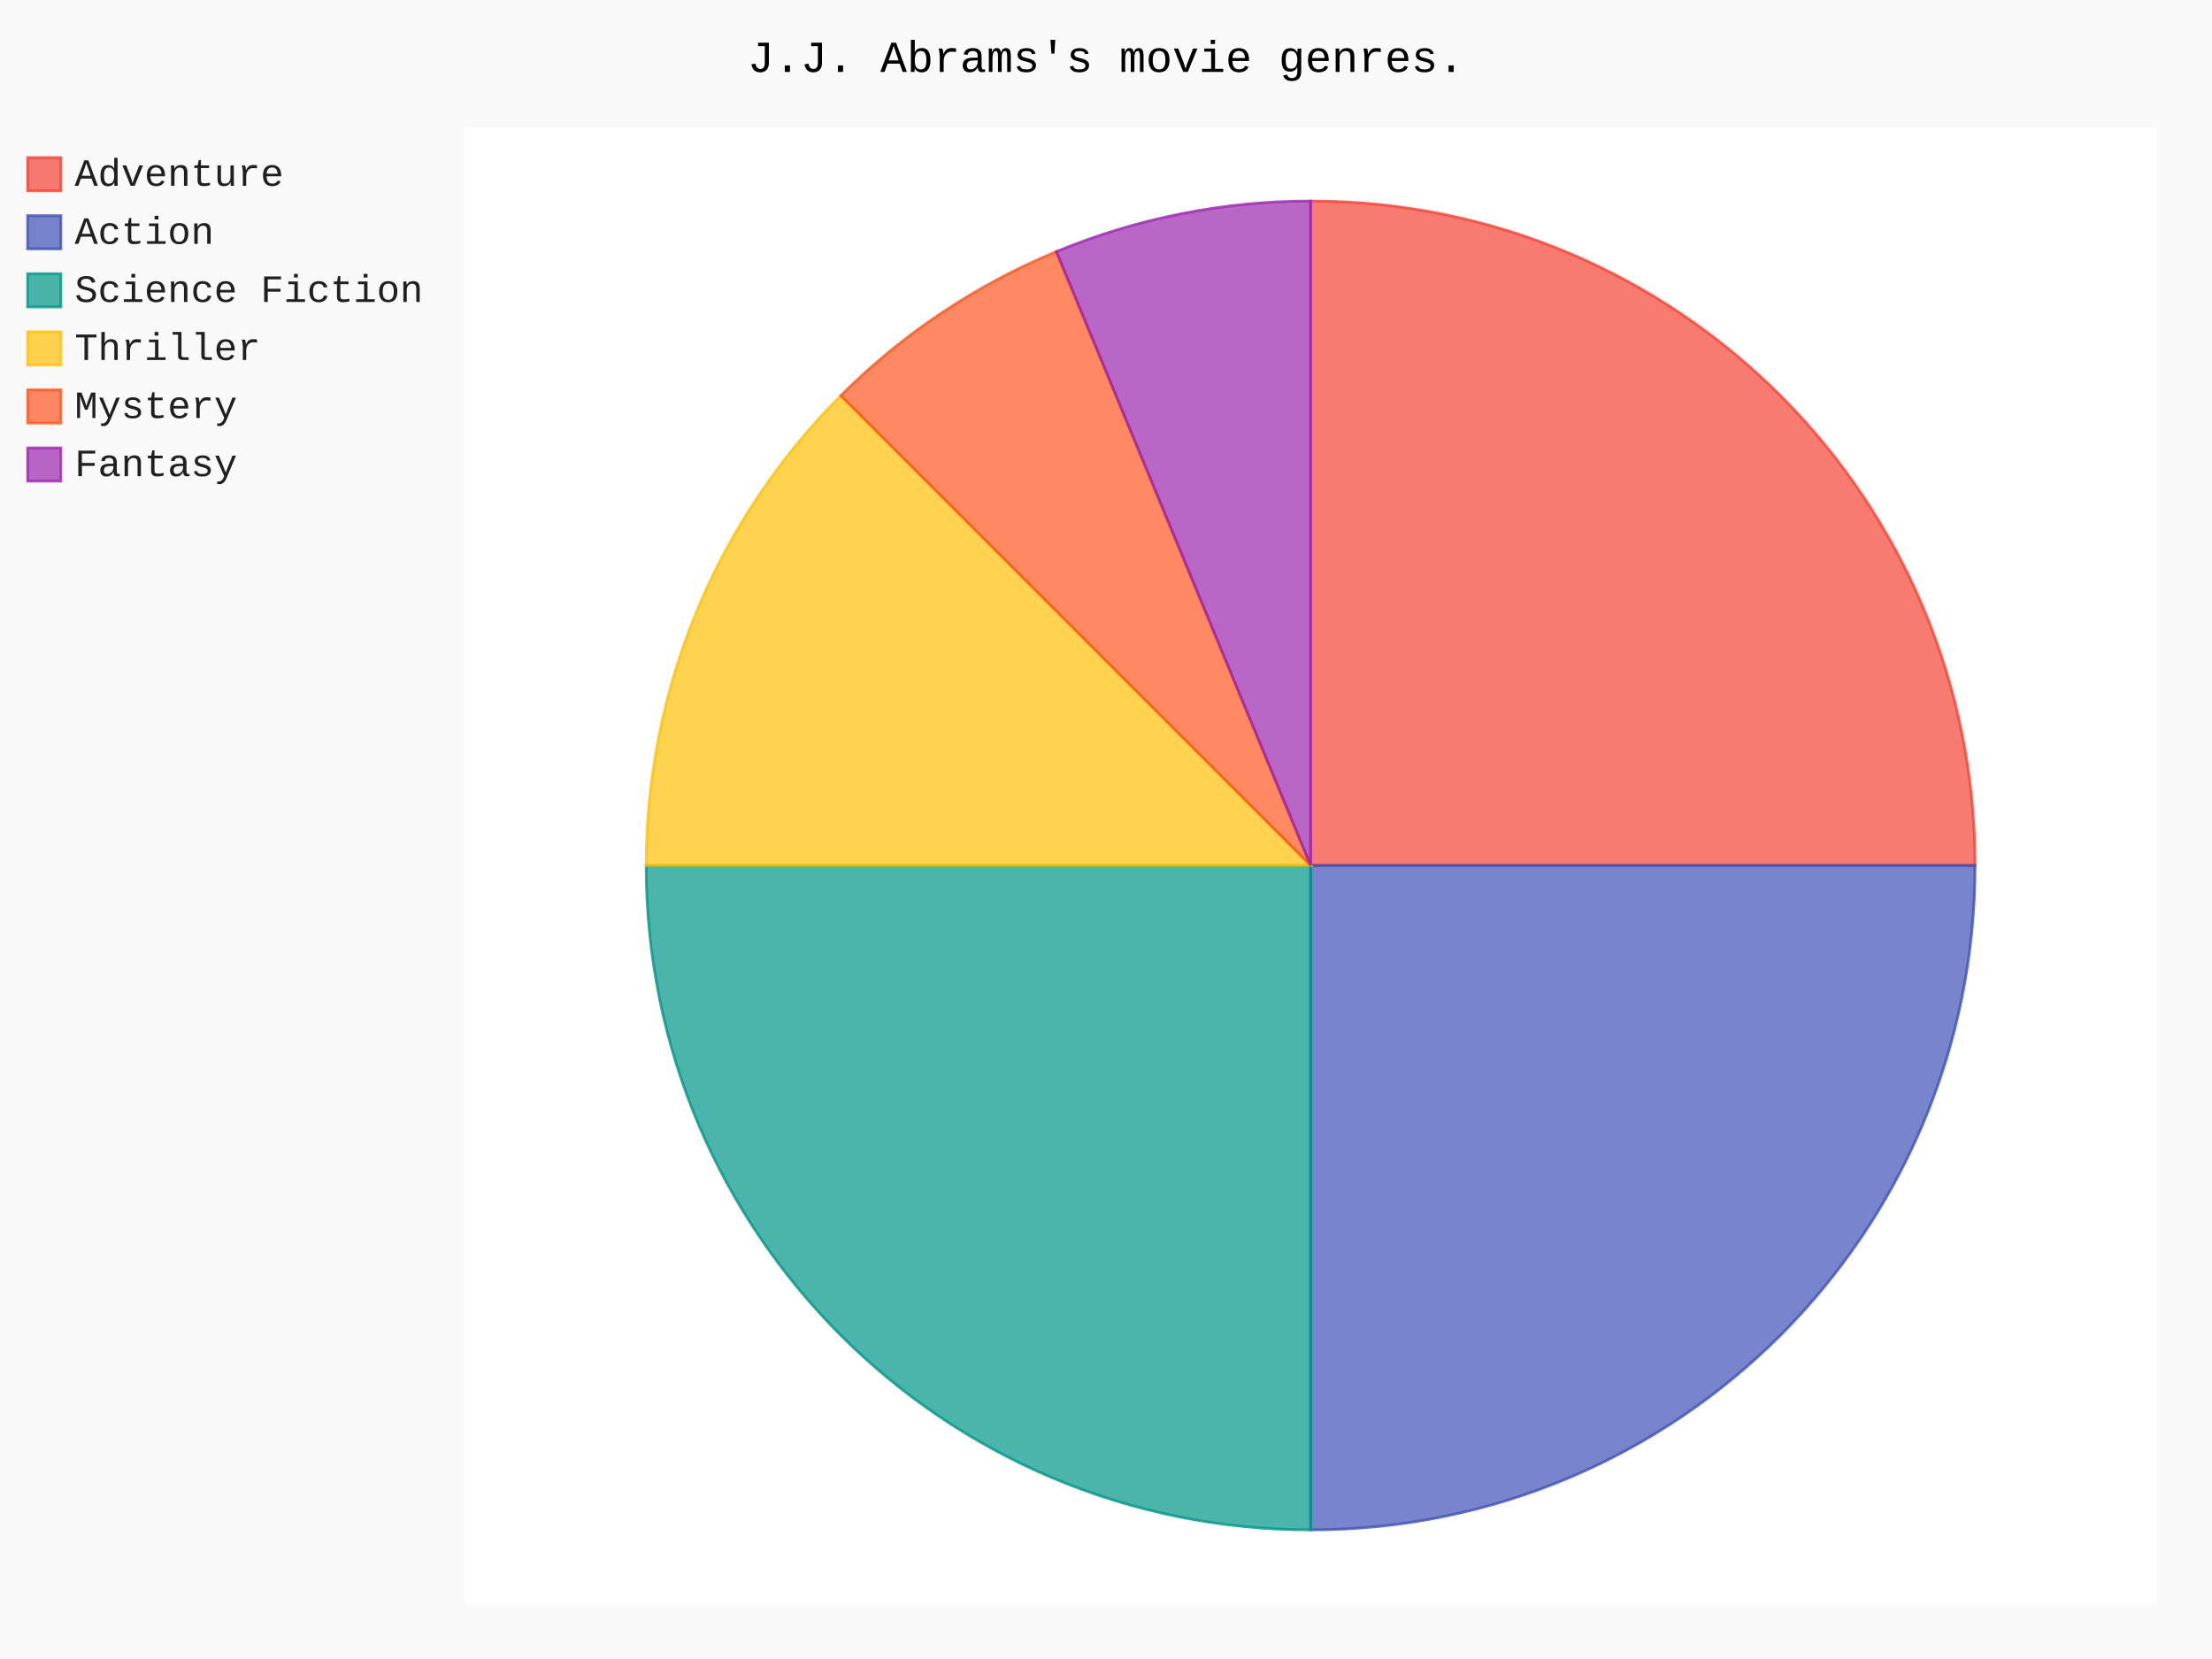
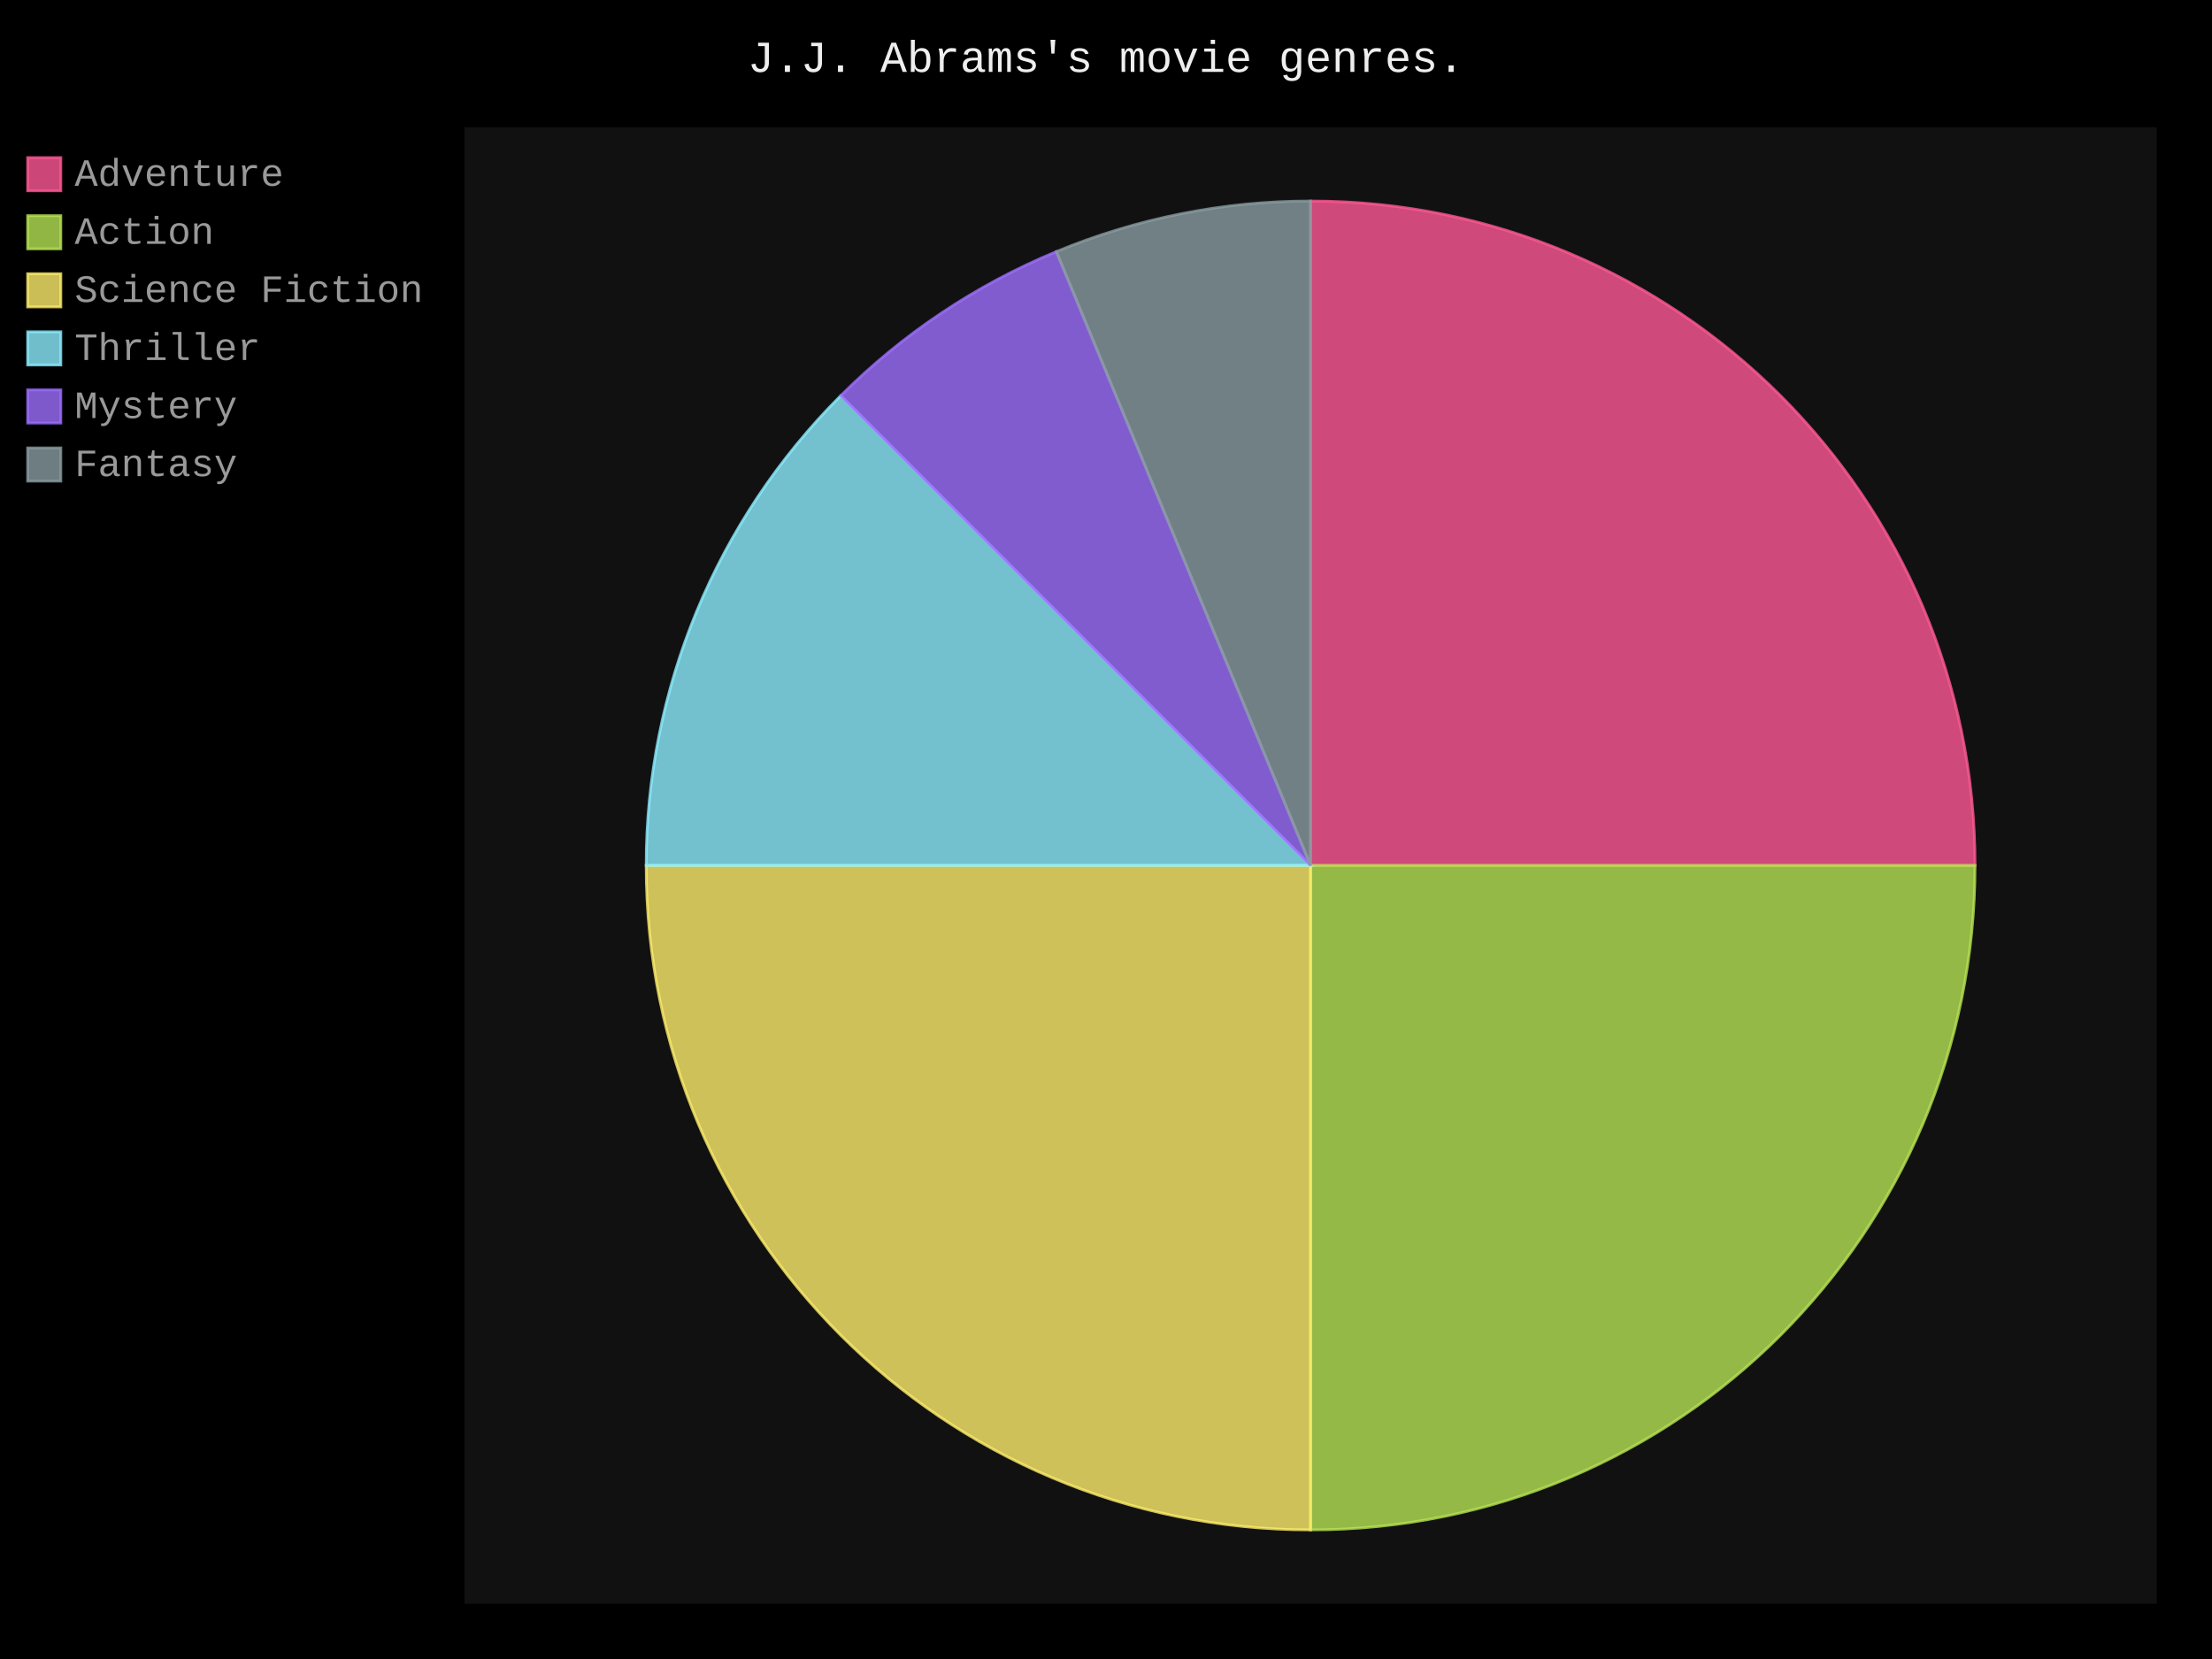
- <svg xmlns="http://www.w3.org/2000/svg" id="chart-fb8a15e2-562a-4f13-894d-57332d610283" class="pygal-chart" viewBox="0 0 800 600">
+ <svg xmlns="http://www.w3.org/2000/svg" id="chart-d64dd50b-59c8-4118-bf8f-4bf48f35e0b3" class="pygal-chart" viewBox="0 0 800 600">
  <defs>
-     <style type="text/css">#chart-fb8a15e2-562a-4f13-894d-57332d610283{-webkit-user-select:none;-webkit-font-smoothing:antialiased;font-family:Consolas,"Liberation Mono",Menlo,Courier,monospace}#chart-fb8a15e2-562a-4f13-894d-57332d610283 .title{font-family:Consolas,"Liberation Mono",Menlo,Courier,monospace;font-size:16px}#chart-fb8a15e2-562a-4f13-894d-57332d610283 .legends .legend text{font-family:Consolas,"Liberation Mono",Menlo,Courier,monospace;font-size:14px}#chart-fb8a15e2-562a-4f13-894d-57332d610283 .axis text{font-family:Consolas,"Liberation Mono",Menlo,Courier,monospace;font-size:10px}#chart-fb8a15e2-562a-4f13-894d-57332d610283 .axis text.major{font-family:Consolas,"Liberation Mono",Menlo,Courier,monospace;font-size:10px}#chart-fb8a15e2-562a-4f13-894d-57332d610283 .text-overlay text.value{font-family:Consolas,"Liberation Mono",Menlo,Courier,monospace;font-size:16px}#chart-fb8a15e2-562a-4f13-894d-57332d610283 .text-overlay text.label{font-family:Consolas,"Liberation Mono",Menlo,Courier,monospace;font-size:10px}#chart-fb8a15e2-562a-4f13-894d-57332d610283 .tooltip{font-family:Consolas,"Liberation Mono",Menlo,Courier,monospace;font-size:14px}#chart-fb8a15e2-562a-4f13-894d-57332d610283 text.no_data{font-family:Consolas,"Liberation Mono",Menlo,Courier,monospace;font-size:64px}
- #chart-fb8a15e2-562a-4f13-894d-57332d610283{background-color:rgba(249,249,249,1)}#chart-fb8a15e2-562a-4f13-894d-57332d610283 path,#chart-fb8a15e2-562a-4f13-894d-57332d610283 line,#chart-fb8a15e2-562a-4f13-894d-57332d610283 rect,#chart-fb8a15e2-562a-4f13-894d-57332d610283 circle{-webkit-transition:150ms;-moz-transition:150ms;transition:150ms}#chart-fb8a15e2-562a-4f13-894d-57332d610283 .graph &gt; .background{fill:rgba(249,249,249,1)}#chart-fb8a15e2-562a-4f13-894d-57332d610283 .plot &gt; .background{fill:rgba(255,255,255,1)}#chart-fb8a15e2-562a-4f13-894d-57332d610283 .graph{fill:rgba(0,0,0,.87)}#chart-fb8a15e2-562a-4f13-894d-57332d610283 text.no_data{fill:rgba(0,0,0,1)}#chart-fb8a15e2-562a-4f13-894d-57332d610283 .title{fill:rgba(0,0,0,1)}#chart-fb8a15e2-562a-4f13-894d-57332d610283 .legends .legend text{fill:rgba(0,0,0,.87)}#chart-fb8a15e2-562a-4f13-894d-57332d610283 .legends .legend:hover text{fill:rgba(0,0,0,1)}#chart-fb8a15e2-562a-4f13-894d-57332d610283 .axis .line{stroke:rgba(0,0,0,1)}#chart-fb8a15e2-562a-4f13-894d-57332d610283 .axis .guide.line{stroke:rgba(0,0,0,.54)}#chart-fb8a15e2-562a-4f13-894d-57332d610283 .axis .major.line{stroke:rgba(0,0,0,.87)}#chart-fb8a15e2-562a-4f13-894d-57332d610283 .axis text.major{fill:rgba(0,0,0,1)}#chart-fb8a15e2-562a-4f13-894d-57332d610283 .axis.y .guides:hover .guide.line,#chart-fb8a15e2-562a-4f13-894d-57332d610283 .line-graph .axis.x .guides:hover .guide.line,#chart-fb8a15e2-562a-4f13-894d-57332d610283 .stackedline-graph .axis.x .guides:hover .guide.line,#chart-fb8a15e2-562a-4f13-894d-57332d610283 .xy-graph .axis.x .guides:hover .guide.line{stroke:rgba(0,0,0,1)}#chart-fb8a15e2-562a-4f13-894d-57332d610283 .axis .guides:hover text{fill:rgba(0,0,0,1)}#chart-fb8a15e2-562a-4f13-894d-57332d610283 .reactive{fill-opacity:.7;stroke-opacity:.8}#chart-fb8a15e2-562a-4f13-894d-57332d610283 .ci{stroke:rgba(0,0,0,.87)}#chart-fb8a15e2-562a-4f13-894d-57332d610283 .reactive.active,#chart-fb8a15e2-562a-4f13-894d-57332d610283 .active .reactive{fill-opacity:.8;stroke-opacity:.9;stroke-width:4}#chart-fb8a15e2-562a-4f13-894d-57332d610283 .ci .reactive.active{stroke-width:1.5}#chart-fb8a15e2-562a-4f13-894d-57332d610283 .series text{fill:rgba(0,0,0,1)}#chart-fb8a15e2-562a-4f13-894d-57332d610283 .tooltip rect{fill:rgba(255,255,255,1);stroke:rgba(0,0,0,1);-webkit-transition:opacity 150ms;-moz-transition:opacity 150ms;transition:opacity 150ms}#chart-fb8a15e2-562a-4f13-894d-57332d610283 .tooltip .label{fill:rgba(0,0,0,.87)}#chart-fb8a15e2-562a-4f13-894d-57332d610283 .tooltip .label{fill:rgba(0,0,0,.87)}#chart-fb8a15e2-562a-4f13-894d-57332d610283 .tooltip .legend{font-size:.8em;fill:rgba(0,0,0,.54)}#chart-fb8a15e2-562a-4f13-894d-57332d610283 .tooltip .x_label{font-size:.6em;fill:rgba(0,0,0,1)}#chart-fb8a15e2-562a-4f13-894d-57332d610283 .tooltip .xlink{font-size:.5em;text-decoration:underline}#chart-fb8a15e2-562a-4f13-894d-57332d610283 .tooltip .value{font-size:1.5em}#chart-fb8a15e2-562a-4f13-894d-57332d610283 .bound{font-size:.5em}#chart-fb8a15e2-562a-4f13-894d-57332d610283 .max-value{font-size:.75em;fill:rgba(0,0,0,.54)}#chart-fb8a15e2-562a-4f13-894d-57332d610283 .map-element{fill:rgba(255,255,255,1);stroke:rgba(0,0,0,.54) !important}#chart-fb8a15e2-562a-4f13-894d-57332d610283 .map-element .reactive{fill-opacity:inherit;stroke-opacity:inherit}#chart-fb8a15e2-562a-4f13-894d-57332d610283 .color-0,#chart-fb8a15e2-562a-4f13-894d-57332d610283 .color-0 a:visited{stroke:#F44336;fill:#F44336}#chart-fb8a15e2-562a-4f13-894d-57332d610283 .color-1,#chart-fb8a15e2-562a-4f13-894d-57332d610283 .color-1 a:visited{stroke:#3F51B5;fill:#3F51B5}#chart-fb8a15e2-562a-4f13-894d-57332d610283 .color-2,#chart-fb8a15e2-562a-4f13-894d-57332d610283 .color-2 a:visited{stroke:#009688;fill:#009688}#chart-fb8a15e2-562a-4f13-894d-57332d610283 .color-3,#chart-fb8a15e2-562a-4f13-894d-57332d610283 .color-3 a:visited{stroke:#FFC107;fill:#FFC107}#chart-fb8a15e2-562a-4f13-894d-57332d610283 .color-4,#chart-fb8a15e2-562a-4f13-894d-57332d610283 .color-4 a:visited{stroke:#FF5722;fill:#FF5722}#chart-fb8a15e2-562a-4f13-894d-57332d610283 .color-5,#chart-fb8a15e2-562a-4f13-894d-57332d610283 .color-5 a:visited{stroke:#9C27B0;fill:#9C27B0}#chart-fb8a15e2-562a-4f13-894d-57332d610283 .text-overlay .color-0 text{fill:black}#chart-fb8a15e2-562a-4f13-894d-57332d610283 .text-overlay .color-1 text{fill:black}#chart-fb8a15e2-562a-4f13-894d-57332d610283 .text-overlay .color-2 text{fill:black}#chart-fb8a15e2-562a-4f13-894d-57332d610283 .text-overlay .color-3 text{fill:black}#chart-fb8a15e2-562a-4f13-894d-57332d610283 .text-overlay .color-4 text{fill:black}#chart-fb8a15e2-562a-4f13-894d-57332d610283 .text-overlay .color-5 text{fill:black}
- #chart-fb8a15e2-562a-4f13-894d-57332d610283 text.no_data{text-anchor:middle}#chart-fb8a15e2-562a-4f13-894d-57332d610283 .guide.line{fill:none}#chart-fb8a15e2-562a-4f13-894d-57332d610283 .centered{text-anchor:middle}#chart-fb8a15e2-562a-4f13-894d-57332d610283 .title{text-anchor:middle}#chart-fb8a15e2-562a-4f13-894d-57332d610283 .legends .legend text{fill-opacity:1}#chart-fb8a15e2-562a-4f13-894d-57332d610283 .axis.x text{text-anchor:middle}#chart-fb8a15e2-562a-4f13-894d-57332d610283 .axis.x:not(.web) text[transform]{text-anchor:start}#chart-fb8a15e2-562a-4f13-894d-57332d610283 .axis.x:not(.web) text[transform].backwards{text-anchor:end}#chart-fb8a15e2-562a-4f13-894d-57332d610283 .axis.y text{text-anchor:end}#chart-fb8a15e2-562a-4f13-894d-57332d610283 .axis.y text[transform].backwards{text-anchor:start}#chart-fb8a15e2-562a-4f13-894d-57332d610283 .axis.y2 text{text-anchor:start}#chart-fb8a15e2-562a-4f13-894d-57332d610283 .axis.y2 text[transform].backwards{text-anchor:end}#chart-fb8a15e2-562a-4f13-894d-57332d610283 .axis .guide.line{stroke-dasharray:4,4}#chart-fb8a15e2-562a-4f13-894d-57332d610283 .axis .major.guide.line{stroke-dasharray:6,6}#chart-fb8a15e2-562a-4f13-894d-57332d610283 .horizontal .axis.y .guide.line,#chart-fb8a15e2-562a-4f13-894d-57332d610283 .horizontal .axis.y2 .guide.line,#chart-fb8a15e2-562a-4f13-894d-57332d610283 .vertical .axis.x .guide.line{opacity:0}#chart-fb8a15e2-562a-4f13-894d-57332d610283 .horizontal .axis.always_show .guide.line,#chart-fb8a15e2-562a-4f13-894d-57332d610283 .vertical .axis.always_show .guide.line{opacity:1 !important}#chart-fb8a15e2-562a-4f13-894d-57332d610283 .axis.y .guides:hover .guide.line,#chart-fb8a15e2-562a-4f13-894d-57332d610283 .axis.y2 .guides:hover .guide.line,#chart-fb8a15e2-562a-4f13-894d-57332d610283 .axis.x .guides:hover .guide.line{opacity:1}#chart-fb8a15e2-562a-4f13-894d-57332d610283 .axis .guides:hover text{opacity:1}#chart-fb8a15e2-562a-4f13-894d-57332d610283 .nofill{fill:none}#chart-fb8a15e2-562a-4f13-894d-57332d610283 .subtle-fill{fill-opacity:.2}#chart-fb8a15e2-562a-4f13-894d-57332d610283 .dot{stroke-width:1px;fill-opacity:1}#chart-fb8a15e2-562a-4f13-894d-57332d610283 .dot.active{stroke-width:5px}#chart-fb8a15e2-562a-4f13-894d-57332d610283 .dot.negative{fill:transparent}#chart-fb8a15e2-562a-4f13-894d-57332d610283 text,#chart-fb8a15e2-562a-4f13-894d-57332d610283 tspan{stroke:none !important}#chart-fb8a15e2-562a-4f13-894d-57332d610283 .series text.active{opacity:1}#chart-fb8a15e2-562a-4f13-894d-57332d610283 .tooltip rect{fill-opacity:.95;stroke-width:.5}#chart-fb8a15e2-562a-4f13-894d-57332d610283 .tooltip text{fill-opacity:1}#chart-fb8a15e2-562a-4f13-894d-57332d610283 .showable{visibility:hidden}#chart-fb8a15e2-562a-4f13-894d-57332d610283 .showable.shown{visibility:visible}#chart-fb8a15e2-562a-4f13-894d-57332d610283 .gauge-background{fill:rgba(229,229,229,1);stroke:none}#chart-fb8a15e2-562a-4f13-894d-57332d610283 .bg-lines{stroke:rgba(249,249,249,1);stroke-width:2px}</style>
+     <style type="text/css">#chart-d64dd50b-59c8-4118-bf8f-4bf48f35e0b3{-webkit-user-select:none;-webkit-font-smoothing:antialiased;font-family:Consolas,"Liberation Mono",Menlo,Courier,monospace}#chart-d64dd50b-59c8-4118-bf8f-4bf48f35e0b3 .title{font-family:Consolas,"Liberation Mono",Menlo,Courier,monospace;font-size:16px}#chart-d64dd50b-59c8-4118-bf8f-4bf48f35e0b3 .legends .legend text{font-family:Consolas,"Liberation Mono",Menlo,Courier,monospace;font-size:14px}#chart-d64dd50b-59c8-4118-bf8f-4bf48f35e0b3 .axis text{font-family:Consolas,"Liberation Mono",Menlo,Courier,monospace;font-size:10px}#chart-d64dd50b-59c8-4118-bf8f-4bf48f35e0b3 .axis text.major{font-family:Consolas,"Liberation Mono",Menlo,Courier,monospace;font-size:10px}#chart-d64dd50b-59c8-4118-bf8f-4bf48f35e0b3 .text-overlay text.value{font-family:Consolas,"Liberation Mono",Menlo,Courier,monospace;font-size:16px}#chart-d64dd50b-59c8-4118-bf8f-4bf48f35e0b3 .text-overlay text.label{font-family:Consolas,"Liberation Mono",Menlo,Courier,monospace;font-size:10px}#chart-d64dd50b-59c8-4118-bf8f-4bf48f35e0b3 .tooltip{font-family:Consolas,"Liberation Mono",Menlo,Courier,monospace;font-size:14px}#chart-d64dd50b-59c8-4118-bf8f-4bf48f35e0b3 text.no_data{font-family:Consolas,"Liberation Mono",Menlo,Courier,monospace;font-size:64px}
+ #chart-d64dd50b-59c8-4118-bf8f-4bf48f35e0b3{background-color:black}#chart-d64dd50b-59c8-4118-bf8f-4bf48f35e0b3 path,#chart-d64dd50b-59c8-4118-bf8f-4bf48f35e0b3 line,#chart-d64dd50b-59c8-4118-bf8f-4bf48f35e0b3 rect,#chart-d64dd50b-59c8-4118-bf8f-4bf48f35e0b3 circle{-webkit-transition:250ms;-moz-transition:250ms;transition:250ms}#chart-d64dd50b-59c8-4118-bf8f-4bf48f35e0b3 .graph &gt; .background{fill:black}#chart-d64dd50b-59c8-4118-bf8f-4bf48f35e0b3 .plot &gt; .background{fill:#111}#chart-d64dd50b-59c8-4118-bf8f-4bf48f35e0b3 .graph{fill:#999}#chart-d64dd50b-59c8-4118-bf8f-4bf48f35e0b3 text.no_data{fill:#eee}#chart-d64dd50b-59c8-4118-bf8f-4bf48f35e0b3 .title{fill:#eee}#chart-d64dd50b-59c8-4118-bf8f-4bf48f35e0b3 .legends .legend text{fill:#999}#chart-d64dd50b-59c8-4118-bf8f-4bf48f35e0b3 .legends .legend:hover text{fill:#eee}#chart-d64dd50b-59c8-4118-bf8f-4bf48f35e0b3 .axis .line{stroke:#eee}#chart-d64dd50b-59c8-4118-bf8f-4bf48f35e0b3 .axis .guide.line{stroke:#555}#chart-d64dd50b-59c8-4118-bf8f-4bf48f35e0b3 .axis .major.line{stroke:#999}#chart-d64dd50b-59c8-4118-bf8f-4bf48f35e0b3 .axis text.major{fill:#eee}#chart-d64dd50b-59c8-4118-bf8f-4bf48f35e0b3 .axis.y .guides:hover .guide.line,#chart-d64dd50b-59c8-4118-bf8f-4bf48f35e0b3 .line-graph .axis.x .guides:hover .guide.line,#chart-d64dd50b-59c8-4118-bf8f-4bf48f35e0b3 .stackedline-graph .axis.x .guides:hover .guide.line,#chart-d64dd50b-59c8-4118-bf8f-4bf48f35e0b3 .xy-graph .axis.x .guides:hover .guide.line{stroke:#eee}#chart-d64dd50b-59c8-4118-bf8f-4bf48f35e0b3 .axis .guides:hover text{fill:#eee}#chart-d64dd50b-59c8-4118-bf8f-4bf48f35e0b3 .reactive{fill-opacity:.8;stroke-opacity:.8}#chart-d64dd50b-59c8-4118-bf8f-4bf48f35e0b3 .ci{stroke:#999}#chart-d64dd50b-59c8-4118-bf8f-4bf48f35e0b3 .reactive.active,#chart-d64dd50b-59c8-4118-bf8f-4bf48f35e0b3 .active .reactive{fill-opacity:.4;stroke-opacity:.9;stroke-width:4}#chart-d64dd50b-59c8-4118-bf8f-4bf48f35e0b3 .ci .reactive.active{stroke-width:1.5}#chart-d64dd50b-59c8-4118-bf8f-4bf48f35e0b3 .series text{fill:#eee}#chart-d64dd50b-59c8-4118-bf8f-4bf48f35e0b3 .tooltip rect{fill:#111;stroke:#eee;-webkit-transition:opacity 250ms;-moz-transition:opacity 250ms;transition:opacity 250ms}#chart-d64dd50b-59c8-4118-bf8f-4bf48f35e0b3 .tooltip .label{fill:#999}#chart-d64dd50b-59c8-4118-bf8f-4bf48f35e0b3 .tooltip .label{fill:#999}#chart-d64dd50b-59c8-4118-bf8f-4bf48f35e0b3 .tooltip .legend{font-size:.8em;fill:#555}#chart-d64dd50b-59c8-4118-bf8f-4bf48f35e0b3 .tooltip .x_label{font-size:.6em;fill:#eee}#chart-d64dd50b-59c8-4118-bf8f-4bf48f35e0b3 .tooltip .xlink{font-size:.5em;text-decoration:underline}#chart-d64dd50b-59c8-4118-bf8f-4bf48f35e0b3 .tooltip .value{font-size:1.5em}#chart-d64dd50b-59c8-4118-bf8f-4bf48f35e0b3 .bound{font-size:.5em}#chart-d64dd50b-59c8-4118-bf8f-4bf48f35e0b3 .max-value{font-size:.75em;fill:#555}#chart-d64dd50b-59c8-4118-bf8f-4bf48f35e0b3 .map-element{fill:#111;stroke:#555 !important}#chart-d64dd50b-59c8-4118-bf8f-4bf48f35e0b3 .map-element .reactive{fill-opacity:inherit;stroke-opacity:inherit}#chart-d64dd50b-59c8-4118-bf8f-4bf48f35e0b3 .color-0,#chart-d64dd50b-59c8-4118-bf8f-4bf48f35e0b3 .color-0 a:visited{stroke:#ff5995;fill:#ff5995}#chart-d64dd50b-59c8-4118-bf8f-4bf48f35e0b3 .color-1,#chart-d64dd50b-59c8-4118-bf8f-4bf48f35e0b3 .color-1 a:visited{stroke:#b6e354;fill:#b6e354}#chart-d64dd50b-59c8-4118-bf8f-4bf48f35e0b3 .color-2,#chart-d64dd50b-59c8-4118-bf8f-4bf48f35e0b3 .color-2 a:visited{stroke:#feed6c;fill:#feed6c}#chart-d64dd50b-59c8-4118-bf8f-4bf48f35e0b3 .color-3,#chart-d64dd50b-59c8-4118-bf8f-4bf48f35e0b3 .color-3 a:visited{stroke:#8cedff;fill:#8cedff}#chart-d64dd50b-59c8-4118-bf8f-4bf48f35e0b3 .color-4,#chart-d64dd50b-59c8-4118-bf8f-4bf48f35e0b3 .color-4 a:visited{stroke:#9e6ffe;fill:#9e6ffe}#chart-d64dd50b-59c8-4118-bf8f-4bf48f35e0b3 .color-5,#chart-d64dd50b-59c8-4118-bf8f-4bf48f35e0b3 .color-5 a:visited{stroke:#899ca1;fill:#899ca1}#chart-d64dd50b-59c8-4118-bf8f-4bf48f35e0b3 .text-overlay .color-0 text{fill:black}#chart-d64dd50b-59c8-4118-bf8f-4bf48f35e0b3 .text-overlay .color-1 text{fill:black}#chart-d64dd50b-59c8-4118-bf8f-4bf48f35e0b3 .text-overlay .color-2 text{fill:black}#chart-d64dd50b-59c8-4118-bf8f-4bf48f35e0b3 .text-overlay .color-3 text{fill:black}#chart-d64dd50b-59c8-4118-bf8f-4bf48f35e0b3 .text-overlay .color-4 text{fill:black}#chart-d64dd50b-59c8-4118-bf8f-4bf48f35e0b3 .text-overlay .color-5 text{fill:black}
+ #chart-d64dd50b-59c8-4118-bf8f-4bf48f35e0b3 text.no_data{text-anchor:middle}#chart-d64dd50b-59c8-4118-bf8f-4bf48f35e0b3 .guide.line{fill:none}#chart-d64dd50b-59c8-4118-bf8f-4bf48f35e0b3 .centered{text-anchor:middle}#chart-d64dd50b-59c8-4118-bf8f-4bf48f35e0b3 .title{text-anchor:middle}#chart-d64dd50b-59c8-4118-bf8f-4bf48f35e0b3 .legends .legend text{fill-opacity:1}#chart-d64dd50b-59c8-4118-bf8f-4bf48f35e0b3 .axis.x text{text-anchor:middle}#chart-d64dd50b-59c8-4118-bf8f-4bf48f35e0b3 .axis.x:not(.web) text[transform]{text-anchor:start}#chart-d64dd50b-59c8-4118-bf8f-4bf48f35e0b3 .axis.x:not(.web) text[transform].backwards{text-anchor:end}#chart-d64dd50b-59c8-4118-bf8f-4bf48f35e0b3 .axis.y text{text-anchor:end}#chart-d64dd50b-59c8-4118-bf8f-4bf48f35e0b3 .axis.y text[transform].backwards{text-anchor:start}#chart-d64dd50b-59c8-4118-bf8f-4bf48f35e0b3 .axis.y2 text{text-anchor:start}#chart-d64dd50b-59c8-4118-bf8f-4bf48f35e0b3 .axis.y2 text[transform].backwards{text-anchor:end}#chart-d64dd50b-59c8-4118-bf8f-4bf48f35e0b3 .axis .guide.line{stroke-dasharray:4,4}#chart-d64dd50b-59c8-4118-bf8f-4bf48f35e0b3 .axis .major.guide.line{stroke-dasharray:6,6}#chart-d64dd50b-59c8-4118-bf8f-4bf48f35e0b3 .horizontal .axis.y .guide.line,#chart-d64dd50b-59c8-4118-bf8f-4bf48f35e0b3 .horizontal .axis.y2 .guide.line,#chart-d64dd50b-59c8-4118-bf8f-4bf48f35e0b3 .vertical .axis.x .guide.line{opacity:0}#chart-d64dd50b-59c8-4118-bf8f-4bf48f35e0b3 .horizontal .axis.always_show .guide.line,#chart-d64dd50b-59c8-4118-bf8f-4bf48f35e0b3 .vertical .axis.always_show .guide.line{opacity:1 !important}#chart-d64dd50b-59c8-4118-bf8f-4bf48f35e0b3 .axis.y .guides:hover .guide.line,#chart-d64dd50b-59c8-4118-bf8f-4bf48f35e0b3 .axis.y2 .guides:hover .guide.line,#chart-d64dd50b-59c8-4118-bf8f-4bf48f35e0b3 .axis.x .guides:hover .guide.line{opacity:1}#chart-d64dd50b-59c8-4118-bf8f-4bf48f35e0b3 .axis .guides:hover text{opacity:1}#chart-d64dd50b-59c8-4118-bf8f-4bf48f35e0b3 .nofill{fill:none}#chart-d64dd50b-59c8-4118-bf8f-4bf48f35e0b3 .subtle-fill{fill-opacity:.2}#chart-d64dd50b-59c8-4118-bf8f-4bf48f35e0b3 .dot{stroke-width:1px;fill-opacity:1}#chart-d64dd50b-59c8-4118-bf8f-4bf48f35e0b3 .dot.active{stroke-width:5px}#chart-d64dd50b-59c8-4118-bf8f-4bf48f35e0b3 .dot.negative{fill:transparent}#chart-d64dd50b-59c8-4118-bf8f-4bf48f35e0b3 text,#chart-d64dd50b-59c8-4118-bf8f-4bf48f35e0b3 tspan{stroke:none !important}#chart-d64dd50b-59c8-4118-bf8f-4bf48f35e0b3 .series text.active{opacity:1}#chart-d64dd50b-59c8-4118-bf8f-4bf48f35e0b3 .tooltip rect{fill-opacity:.95;stroke-width:.5}#chart-d64dd50b-59c8-4118-bf8f-4bf48f35e0b3 .tooltip text{fill-opacity:1}#chart-d64dd50b-59c8-4118-bf8f-4bf48f35e0b3 .showable{visibility:hidden}#chart-d64dd50b-59c8-4118-bf8f-4bf48f35e0b3 .showable.shown{visibility:visible}#chart-d64dd50b-59c8-4118-bf8f-4bf48f35e0b3 .gauge-background{fill:rgba(229,229,229,1);stroke:none}#chart-d64dd50b-59c8-4118-bf8f-4bf48f35e0b3 .bg-lines{stroke:black;stroke-width:2px}</style>
  </defs>
  <g class="graph pie-graph vertical">
    <rect class="background" height="600" width="800" x="0" y="0" />
    <g class="plot" transform="translate(168, 46)">
      <rect class="background" height="534" width="612.0" x="0" y="0" />
      <g class="series serie-0 color-0">
        <g class="slices">
          <g class="slice">
            <path class="slice reactive tooltip-trigger" d="M306 26.7 A240.3 240.3 0 0 1 546.3 267 L306 267 A0 0 0 0 0 306 267 z" />
          </g>
        </g>
      </g>
      <g class="series serie-1 color-1">
        <g class="slices">
          <g class="slice">
            <path class="slice reactive tooltip-trigger" d="M546.3 267 A240.3 240.3 0 0 1 306 507.3 L306 267 A0 0 0 0 0 306 267 z" />
          </g>
        </g>
      </g>
      <g class="series serie-2 color-2">
        <g class="slices">
          <g class="slice">
            <path class="slice reactive tooltip-trigger" d="M306 507.3 A240.3 240.3 0 0 1 65.7 267 L306 267 A0 0 0 0 0 306 267 z" />
          </g>
        </g>
      </g>
      <g class="series serie-3 color-3">
        <g class="slices">
          <g class="slice">
            <path class="slice reactive tooltip-trigger" d="M65.7 267 A240.3 240.3 0 0 1 136.082 97.082 L306 267 A0 0 0 0 0 306 267 z" />
          </g>
        </g>
      </g>
      <g class="series serie-4 color-4">
        <g class="slices">
          <g class="slice">
            <path class="slice reactive tooltip-trigger" d="M136.082 97.082 A240.3 240.3 0 0 1 214.041 44.992 L306 267 A0 0 0 0 0 306 267 z" />
          </g>
        </g>
      </g>
      <g class="series serie-5 color-5">
        <g class="slices">
          <g class="slice">
            <path class="slice reactive tooltip-trigger" d="M214.041 44.992 A240.3 240.3 0 0 1 306 26.7 L306 267 A0 0 0 0 0 306 267 z" />
          </g>
        </g>
      </g>
    </g>
    <g class="titles">
      <text class="title plot_title" x="400.0" y="26">J.J. Abrams's movie genres.</text>
    </g>
    <g class="plot overlay" transform="translate(168, 46)">
      <g class="series serie-0 color-0" />
      <g class="series serie-1 color-1" />
      <g class="series serie-2 color-2" />
      <g class="series serie-3 color-3" />
      <g class="series serie-4 color-4" />
      <g class="series serie-5 color-5" />
    </g>
    <g class="plot text-overlay" transform="translate(168, 46)">
      <g class="series serie-0 color-0" />
      <g class="series serie-1 color-1" />
      <g class="series serie-2 color-2" />
      <g class="series serie-3 color-3" />
      <g class="series serie-4 color-4" />
      <g class="series serie-5 color-5" />
    </g>
    <g class="plot tooltip-overlay" transform="translate(168, 46)">
      <g class="tooltip" style="opacity: 0" transform="translate(0 0)">
        <rect class="tooltip-box" height="0" rx="0" ry="0" width="0" />
        <g class="text" />
      </g>
    </g>
    <g class="legends" transform="translate(10, 56)">
      <g class="legend reactive activate-serie" id="activate-serie-0">
        <rect class="color-0 reactive" height="12" width="12" x="0.0" y="1.0" />
        <text x="17.0" y="11.2">Adventure</text>
      </g>
      <g class="legend reactive activate-serie" id="activate-serie-1">
        <rect class="color-1 reactive" height="12" width="12" x="0.0" y="22.0" />
        <text x="17.0" y="32.2">Action</text>
      </g>
      <g class="legend reactive activate-serie" id="activate-serie-2">
        <rect class="color-2 reactive" height="12" width="12" x="0.0" y="43.0" />
        <text x="17.0" y="53.2">Science Fiction</text>
      </g>
      <g class="legend reactive activate-serie" id="activate-serie-3">
        <rect class="color-3 reactive" height="12" width="12" x="0.0" y="64.0" />
        <text x="17.0" y="74.2">Thriller</text>
      </g>
      <g class="legend reactive activate-serie" id="activate-serie-4">
        <rect class="color-4 reactive" height="12" width="12" x="0.0" y="85.0" />
        <text x="17.0" y="95.2">Mystery</text>
      </g>
      <g class="legend reactive activate-serie" id="activate-serie-5">
        <rect class="color-5 reactive" height="12" width="12" x="0.0" y="106.0" />
        <text x="17.0" y="116.2">Fantasy</text>
      </g>
    </g>
    <g class="legends" transform="translate(790, 56)" />
  </g>
</svg>
